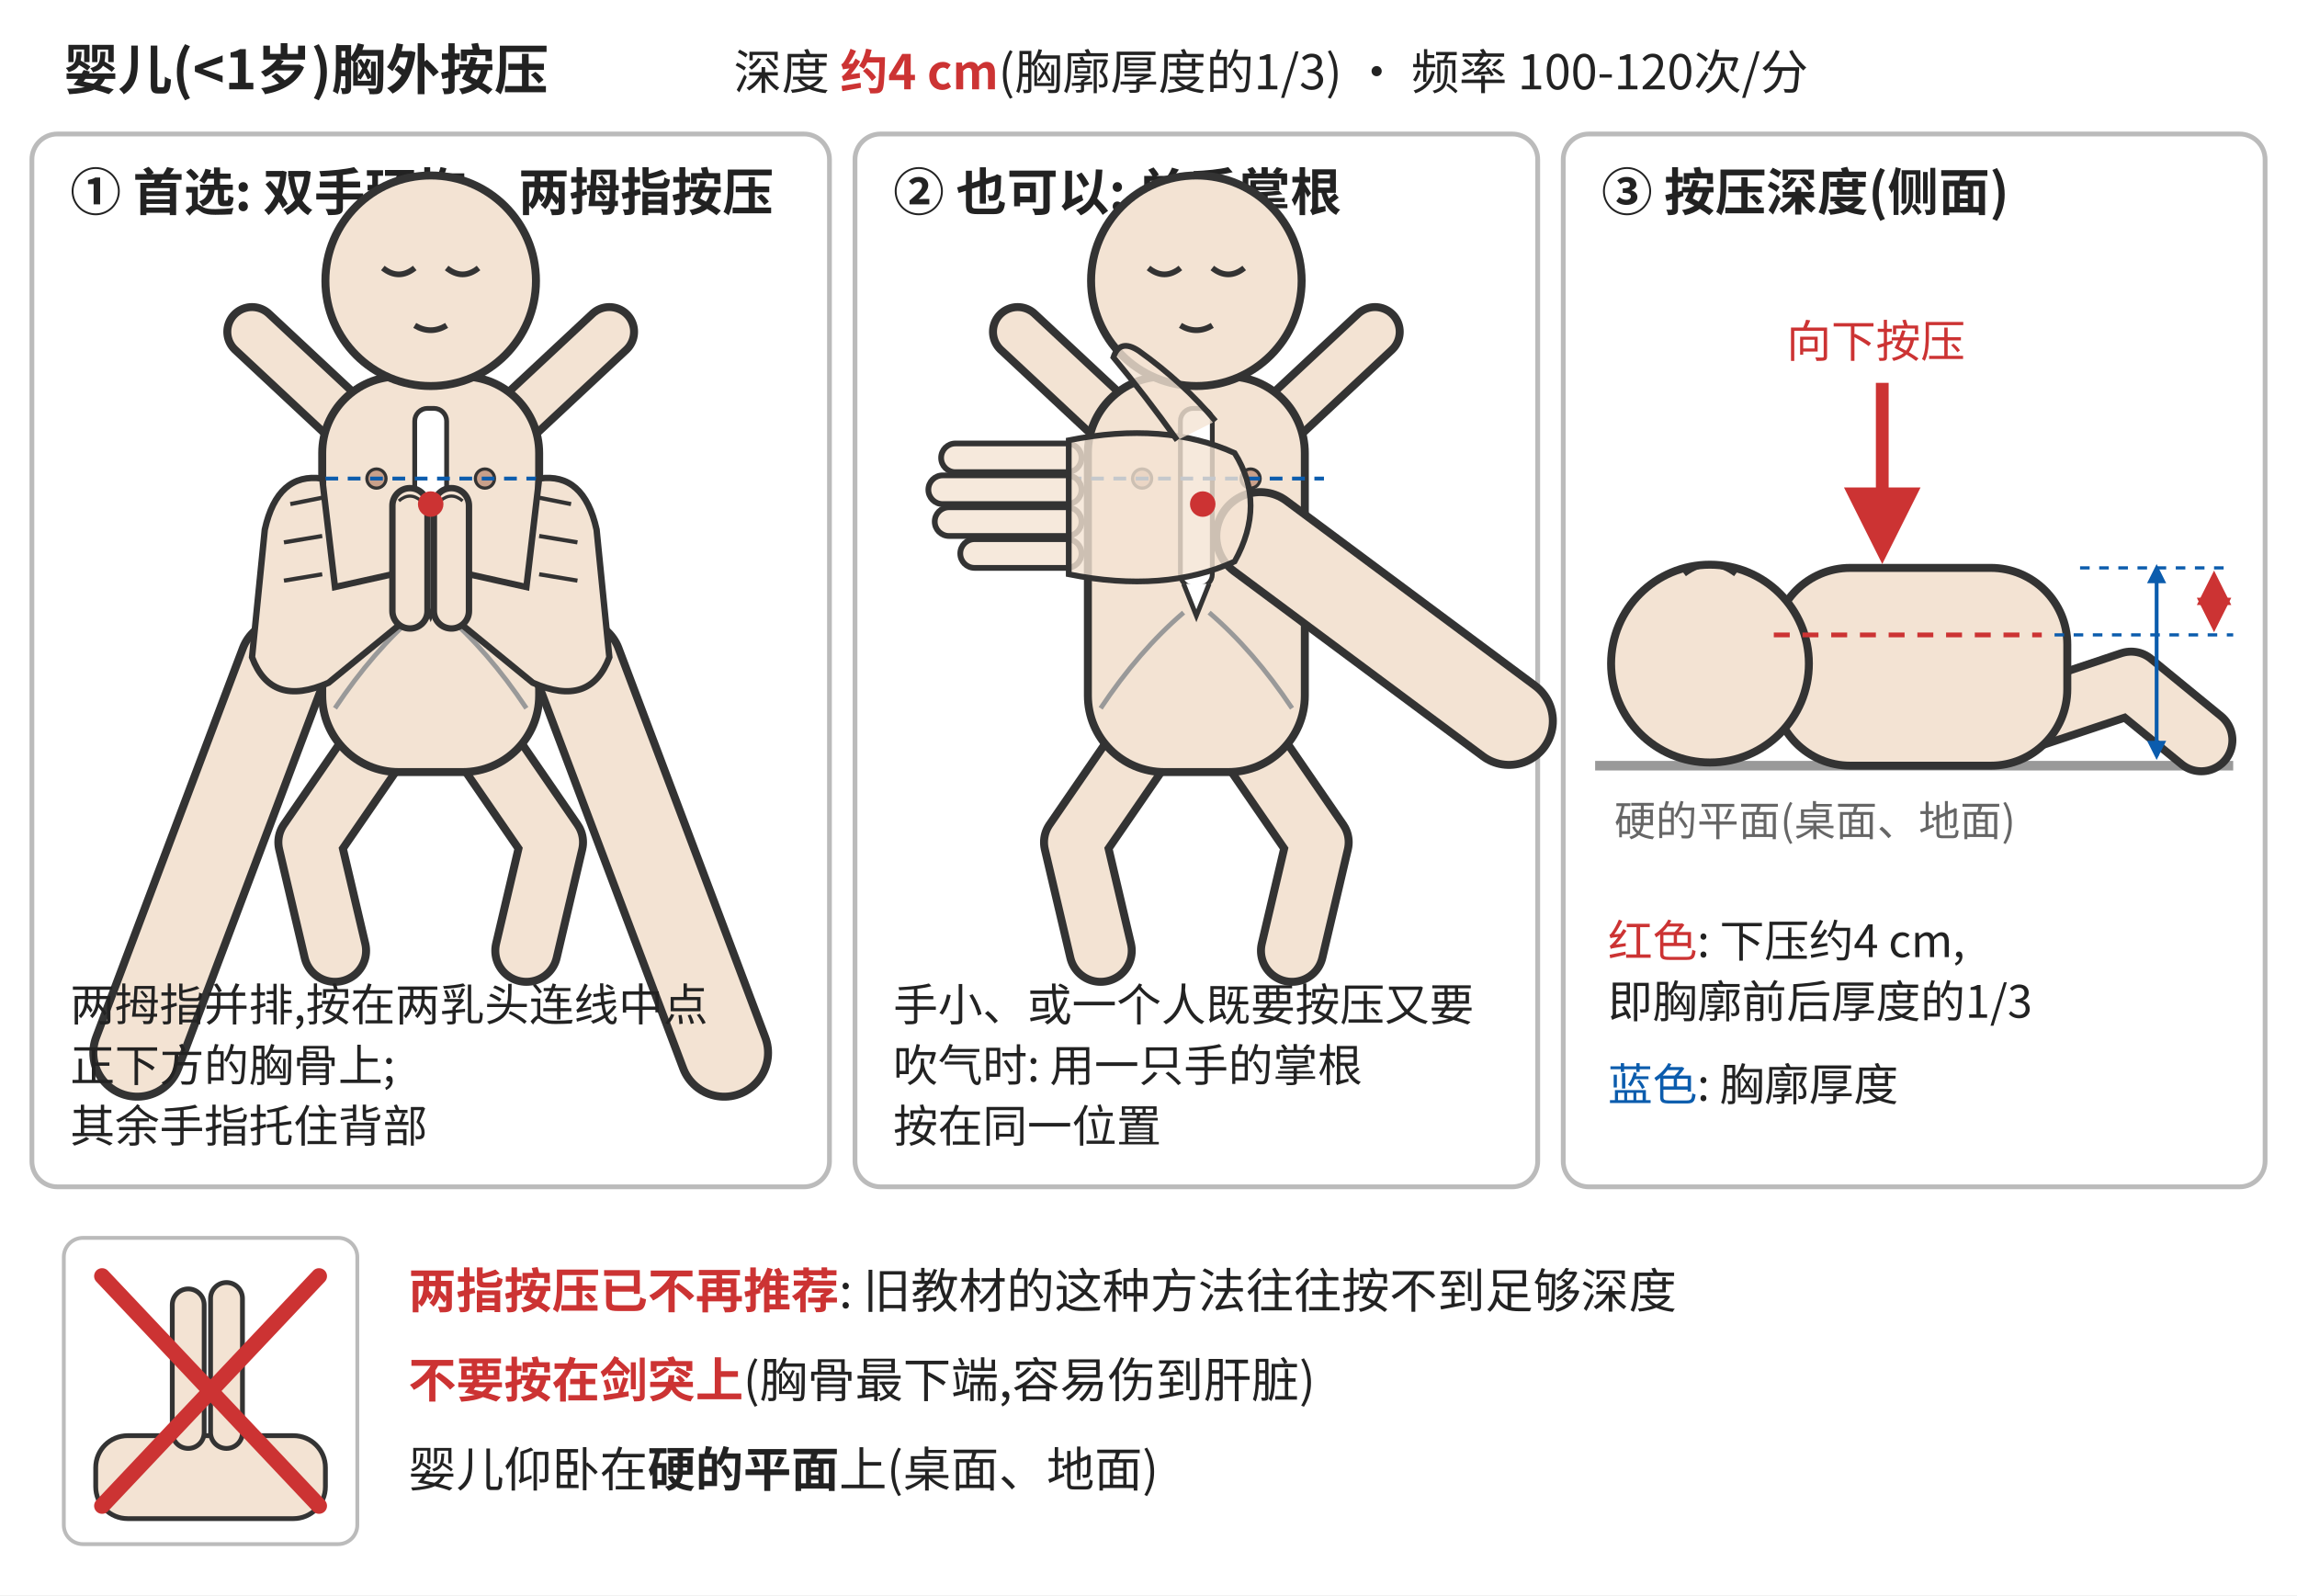
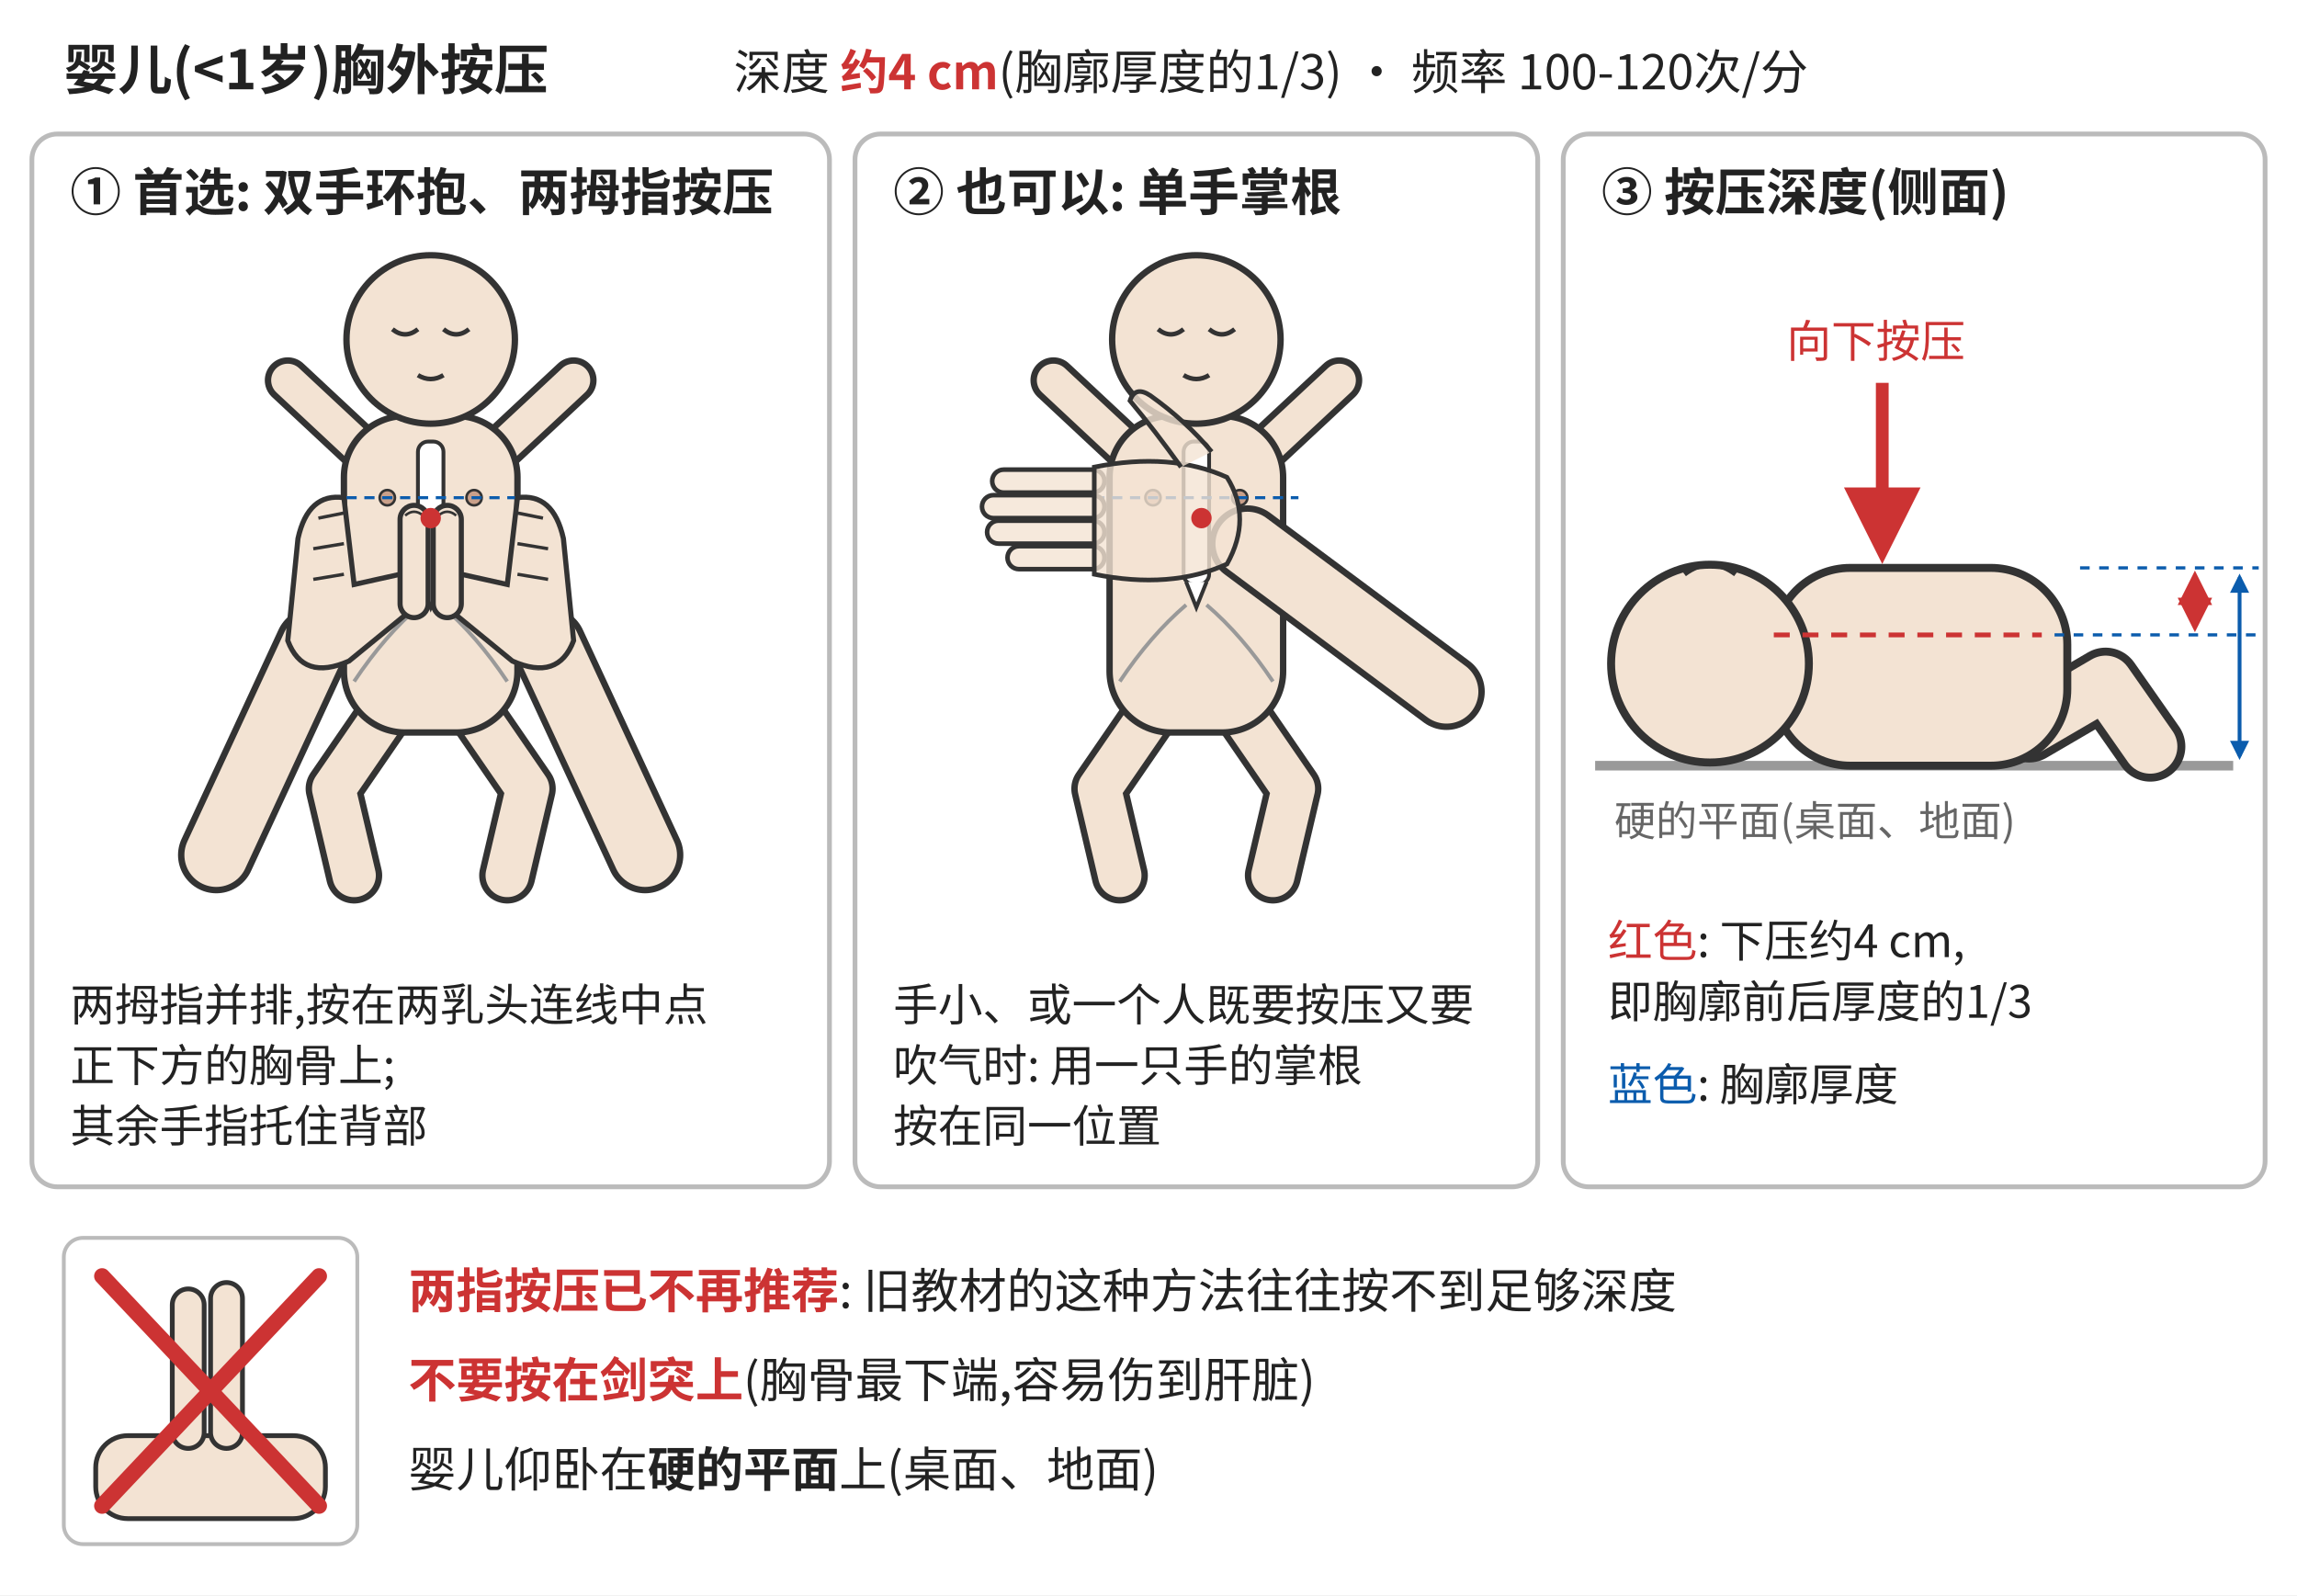
<svg xmlns="http://www.w3.org/2000/svg" viewBox="0 0 720 500" width="720" height="500" role="img" aria-label="婴儿胸外按压示意图: 首选双手环抱胸部、两拇指并排按在两乳头连线中点正下方的胸骨上,其余手指托住背部;手小或一人既要按压又要吹气时用一只手的掌根按同一位置;按压深度约4 cm,为胸廓厚度的1/3;不要按在剑突上;两指按压已不再推荐">
  <rect width="100%" height="100%" fill="#fff" />
  <defs>
    <marker id="ar" viewBox="0 0 10 10" refX="8" refY="5" markerWidth="6" markerHeight="6" orient="auto-start-reverse">
      <path d="M0,0 L10,5 L0,10 Z" fill="#c33" />
    </marker>
    <marker id="ab" viewBox="0 0 10 10" refX="8" refY="5" markerWidth="5" markerHeight="5" orient="auto-start-reverse">
      <path d="M0,0 L10,5 L0,10 Z" fill="#0b5cad" />
    </marker>
    <g id="baby" stroke="#333">
      <line x1="-26" y1="132" x2="-56" y2="104" stroke-width="18" stroke-linecap="round" />
      <line x1="-26" y1="132" x2="-56" y2="104" stroke="#f3e3d3" stroke-width="13" stroke-linecap="round" />
      <line x1="26" y1="132" x2="56" y2="104" stroke-width="18" stroke-linecap="round" />
      <line x1="26" y1="132" x2="56" y2="104" stroke="#f3e3d3" stroke-width="13" stroke-linecap="round" />
      <polyline points="-16,232 -38,264 -30,298" fill="none" stroke-width="22" stroke-linecap="round" stroke-linejoin="round" />
      <polyline points="-16,232 -38,264 -30,298" fill="none" stroke="#f3e3d3" stroke-width="17" stroke-linecap="round" stroke-linejoin="round" />
      <polyline points="16,232 38,264 30,298" fill="none" stroke-width="22" stroke-linecap="round" stroke-linejoin="round" />
      <polyline points="16,232 38,264 30,298" fill="none" stroke="#f3e3d3" stroke-width="17" stroke-linecap="round" stroke-linejoin="round" />
      <rect x="-34" y="118" width="68" height="124" rx="24" fill="#f3e3d3" stroke-width="2.5" />
      <path d="M-4,192 Q-18,204 -30,222 M4,192 Q18,204 30,222" fill="none" stroke="#999" stroke-width="1.5" />
      <rect x="-5" y="128" width="10" height="56" rx="4" fill="#fff" stroke-width="1.5" />
      <path d="M-4,183 L0,193 L4,183" fill="#fff" stroke-width="1.5" />
      <circle cx="-17" cy="150" r="3" fill="#c9a08a" stroke-width="1" />
      <circle cx="17" cy="150" r="3" fill="#c9a08a" stroke-width="1" />
      <circle cx="0" cy="88" r="33" fill="#f3e3d3" stroke-width="2.5" />
      <path d="M-15,84 Q-10,88 -5,84 M5,84 Q10,88 15,84 M-5,102 Q0,105 5,102" fill="none" stroke-width="1.8" />
    </g>
  </defs>
  <g font-family="'Noto Sans CJK SC','PingFang SC','Microsoft YaHei',sans-serif" font-size="15" fill="#222">
    <text x="20" y="28" font-size="17" font-weight="bold">婴儿(&lt;1岁)胸外按压</text>
    <text x="230" y="28" font-size="15">深度 <tspan fill="#c33" font-weight="bold">约4 cm</tspan>(胸廓厚度的1/3) · 频率 100-120次/分</text>
    <rect x="10" y="42" width="250" height="330" rx="8" fill="none" stroke="#bbb" stroke-width="1.5" />
    <text x="22" y="66" font-size="16" font-weight="bold">① 首选: 双手环抱、两拇指按压</text>
-     <g transform="translate(135,0)">
+     <g transform="translate(135,36) scale(0.8)">
      <use href="#baby" />
      <line x1="-40" y1="150" x2="40" y2="150" stroke="#0b5cad" stroke-width="1.2" stroke-dasharray="4 3" />
-       <line x1="-46" y1="208" x2="-92" y2="330" stroke="#333" stroke-width="30" stroke-linecap="round" />
-       <line x1="-46" y1="208" x2="-92" y2="330" stroke="#f3e3d3" stroke-width="25" stroke-linecap="round" />
-       <line x1="46" y1="208" x2="92" y2="330" stroke="#333" stroke-width="30" stroke-linecap="round" />
-       <line x1="46" y1="208" x2="92" y2="330" stroke="#f3e3d3" stroke-width="25" stroke-linecap="round" />
+       <line x1="-46" y1="208" x2="-84" y2="290" stroke="#333" stroke-width="30" stroke-linecap="round" />
+       <line x1="-46" y1="208" x2="-84" y2="290" stroke="#f3e3d3" stroke-width="25" stroke-linecap="round" />
+       <line x1="46" y1="208" x2="84" y2="290" stroke="#333" stroke-width="30" stroke-linecap="round" />
+       <line x1="46" y1="208" x2="84" y2="290" stroke="#f3e3d3" stroke-width="25" stroke-linecap="round" />
      <path d="M-34,150 Q-48,148 -52,166 L-56,206 Q-50,222 -32,214 L-10,196 L-12,180 L-30,184 Z" fill="#f3e3d3" stroke="#333" stroke-width="2" />
      <path d="M34,150 Q48,148 52,166 L56,206 Q50,222 32,214 L10,196 L12,180 L30,184 Z" fill="#f3e3d3" stroke="#333" stroke-width="2" />
      <path d="M-34,156 L-44,158 M-34,168 L-46,170 M-34,180 L-46,182" stroke="#333" stroke-width="1.3" />
      <path d="M34,156 L44,158 M34,168 L46,170 M34,180 L46,182" stroke="#333" stroke-width="1.3" />
      <rect x="-12" y="153" width="11" height="44" rx="5.5" fill="#f3e3d3" stroke="#333" stroke-width="2" />
      <rect x="1" y="153" width="11" height="44" rx="5.5" fill="#f3e3d3" stroke="#333" stroke-width="2" />
      <path d="M-10,157 Q-6.5,154 -3,157 M3,157 Q6.5,154 10,157" fill="none" stroke="#333" stroke-width="1" />
      <circle cx="0" cy="158" r="4" fill="#c33" />
    </g>
    <text x="22" y="320" font-size="14">两拇指并排,按在两乳头连线中点</text>
    <text x="22" y="339" font-size="14">正下方的胸骨上;</text>
    <text x="22" y="358" font-size="14">其余手指托住背部</text>
    <rect x="268" y="42" width="214" height="330" rx="8" fill="none" stroke="#bbb" stroke-width="1.5" />
    <text x="280" y="66" font-size="16" font-weight="bold">② 也可以: 单手掌根</text>
-     <g transform="translate(375,0)">
+     <g transform="translate(375,36) scale(0.8)">
      <use href="#baby" />
      <line x1="-40" y1="150" x2="40" y2="150" stroke="#0b5cad" stroke-width="1.2" stroke-dasharray="4 3" />
      <line x1="20" y1="168" x2="98" y2="226" stroke="#333" stroke-width="30" stroke-linecap="round" />
      <line x1="20" y1="168" x2="98" y2="226" stroke="#f3e3d3" stroke-width="25" stroke-linecap="round" />
      <g fill="#f3e3d3" fill-opacity="0.8" stroke="#333" stroke-width="1.8">
        <rect x="-80" y="139" width="44" height="9" rx="4.5" />
        <rect x="-84" y="149" width="48" height="9" rx="4.5" />
        <rect x="-82" y="159" width="46" height="9" rx="4.5" />
        <rect x="-74" y="169" width="38" height="9" rx="4.5" />
        <path d="M-40,138 Q-10,132 12,142 Q22,158 12,176 Q-10,186 -40,180 Z" />
        <path d="M-6,138 Q-16,124 -26,112 Q-24,106 -18,110 Q-4,120 6,132" />
      </g>
      <circle cx="2" cy="158" r="4" fill="#c33" />
    </g>
    <text x="280" y="320" font-size="14">手小、或一个人既要按压又要</text>
    <text x="280" y="339" font-size="14">吹气时: 用一只手的掌根</text>
    <text x="280" y="358" font-size="14">按在同一位置</text>
    <rect x="490" y="42" width="220" height="330" rx="8" fill="none" stroke="#bbb" stroke-width="1.5" />
    <text x="502" y="66" font-size="16" font-weight="bold">③ 按压深度(侧面)</text>
    <line x1="500" y1="240" x2="700" y2="240" stroke="#999" stroke-width="3" />
    <text x="506" y="262" font-size="13" fill="#666">硬的平面(桌面、地面)</text>
-     <polyline points="632,226 668,214 690,232" fill="none" stroke="#333" stroke-width="22" stroke-linecap="round" stroke-linejoin="round" />
-     <polyline points="632,226 668,214 690,232" fill="none" stroke="#f3e3d3" stroke-width="17" stroke-linecap="round" stroke-linejoin="round" />
+     <polyline points="636,228 660,214 674,234" fill="none" stroke="#333" stroke-width="22" stroke-linecap="round" stroke-linejoin="round" />
+     <polyline points="636,228 660,214 674,234" fill="none" stroke="#f3e3d3" stroke-width="17" stroke-linecap="round" stroke-linejoin="round" />
    <rect x="556" y="178" width="92" height="62" rx="24" fill="#f3e3d3" stroke="#333" stroke-width="2.5" />
    <circle cx="536" cy="208" r="31" fill="#f3e3d3" stroke="#333" stroke-width="2.5" />
    <path d="M528,180 Q536,174 544,180" fill="none" stroke="#333" stroke-width="1.5" />
    <path d="M556,199 Q590,199 640,199" fill="none" stroke="#c33" stroke-width="1.5" stroke-dasharray="5 4" />
    <line x1="590" y1="120" x2="590" y2="172" stroke="#c33" stroke-width="4" marker-end="url(#ar)" />
    <text x="560" y="112" font-size="14" fill="#c33">向下按压</text>
-     <line x1="652" y1="178" x2="700" y2="178" stroke="#0b5cad" stroke-width="1" stroke-dasharray="3 3" />
-     <line x1="644" y1="199" x2="700" y2="199" stroke="#0b5cad" stroke-width="1" stroke-dasharray="3 3" />
-     <line x1="694" y1="181" x2="694" y2="196" stroke="#c33" stroke-width="1.8" marker-start="url(#ar)" marker-end="url(#ar)" />
-     <line x1="510" y1="140" x2="510" y2="140" stroke="none" />
+     <line x1="652" y1="178" x2="708" y2="178" stroke="#0b5cad" stroke-width="1" stroke-dasharray="3 3" />
+     <line x1="644" y1="199" x2="708" y2="199" stroke="#0b5cad" stroke-width="1" stroke-dasharray="3 3" />
+     <line x1="688" y1="181" x2="688" y2="196" stroke="#c33" stroke-width="1.8" marker-start="url(#ar)" marker-end="url(#ar)" />
    <text x="504" y="300" font-size="14">
      <tspan fill="#c33">红色</tspan>: 下压约4 cm,</text>
    <text x="504" y="319" font-size="14">即胸廓前后厚度的1/3</text>
-     <line x1="676" y1="178" x2="676" y2="237" stroke="#0b5cad" stroke-width="1.2" marker-start="url(#ab)" marker-end="url(#ab)" />
+     <line x1="702" y1="181" x2="702" y2="237" stroke="#0b5cad" stroke-width="1.2" marker-start="url(#ab)" marker-end="url(#ab)" />
    <text x="504" y="345" font-size="14">
      <tspan fill="#0b5cad">蓝色</tspan>: 胸廓厚度</text>
    <g transform="translate(20,388)">
      <rect x="0" y="0" width="92" height="96" rx="6" fill="#fff" stroke="#bbb" stroke-width="1.2" />
      <rect x="10" y="62" width="72" height="26" rx="10" fill="#f3e3d3" stroke="#333" stroke-width="1.5" />
      <rect x="34" y="16" width="10" height="50" rx="5" fill="#f3e3d3" stroke="#333" stroke-width="1.5" />
      <rect x="46" y="14" width="10" height="52" rx="5" fill="#f3e3d3" stroke="#333" stroke-width="1.5" />
      <path d="M12,12 L80,84 M80,12 L12,84" stroke="#c33" stroke-width="5" stroke-linecap="round" />
    </g>
    <text x="128" y="410" font-size="15">
      <tspan fill="#c33" font-weight="bold">两指按压已不再推荐</tspan>: 旧教材的这种方法往往按不到足够深度</text>
    <text x="128" y="438" font-size="15">
      <tspan fill="#c33" font-weight="bold">不要按在剑突上</tspan>(胸骨最下端,容易伤到肝脏)</text>
    <text x="128" y="466" font-size="15">婴儿仰卧在<tspan font-weight="bold">硬的平面</tspan>上(桌面、地面)</text>
  </g>
</svg>
